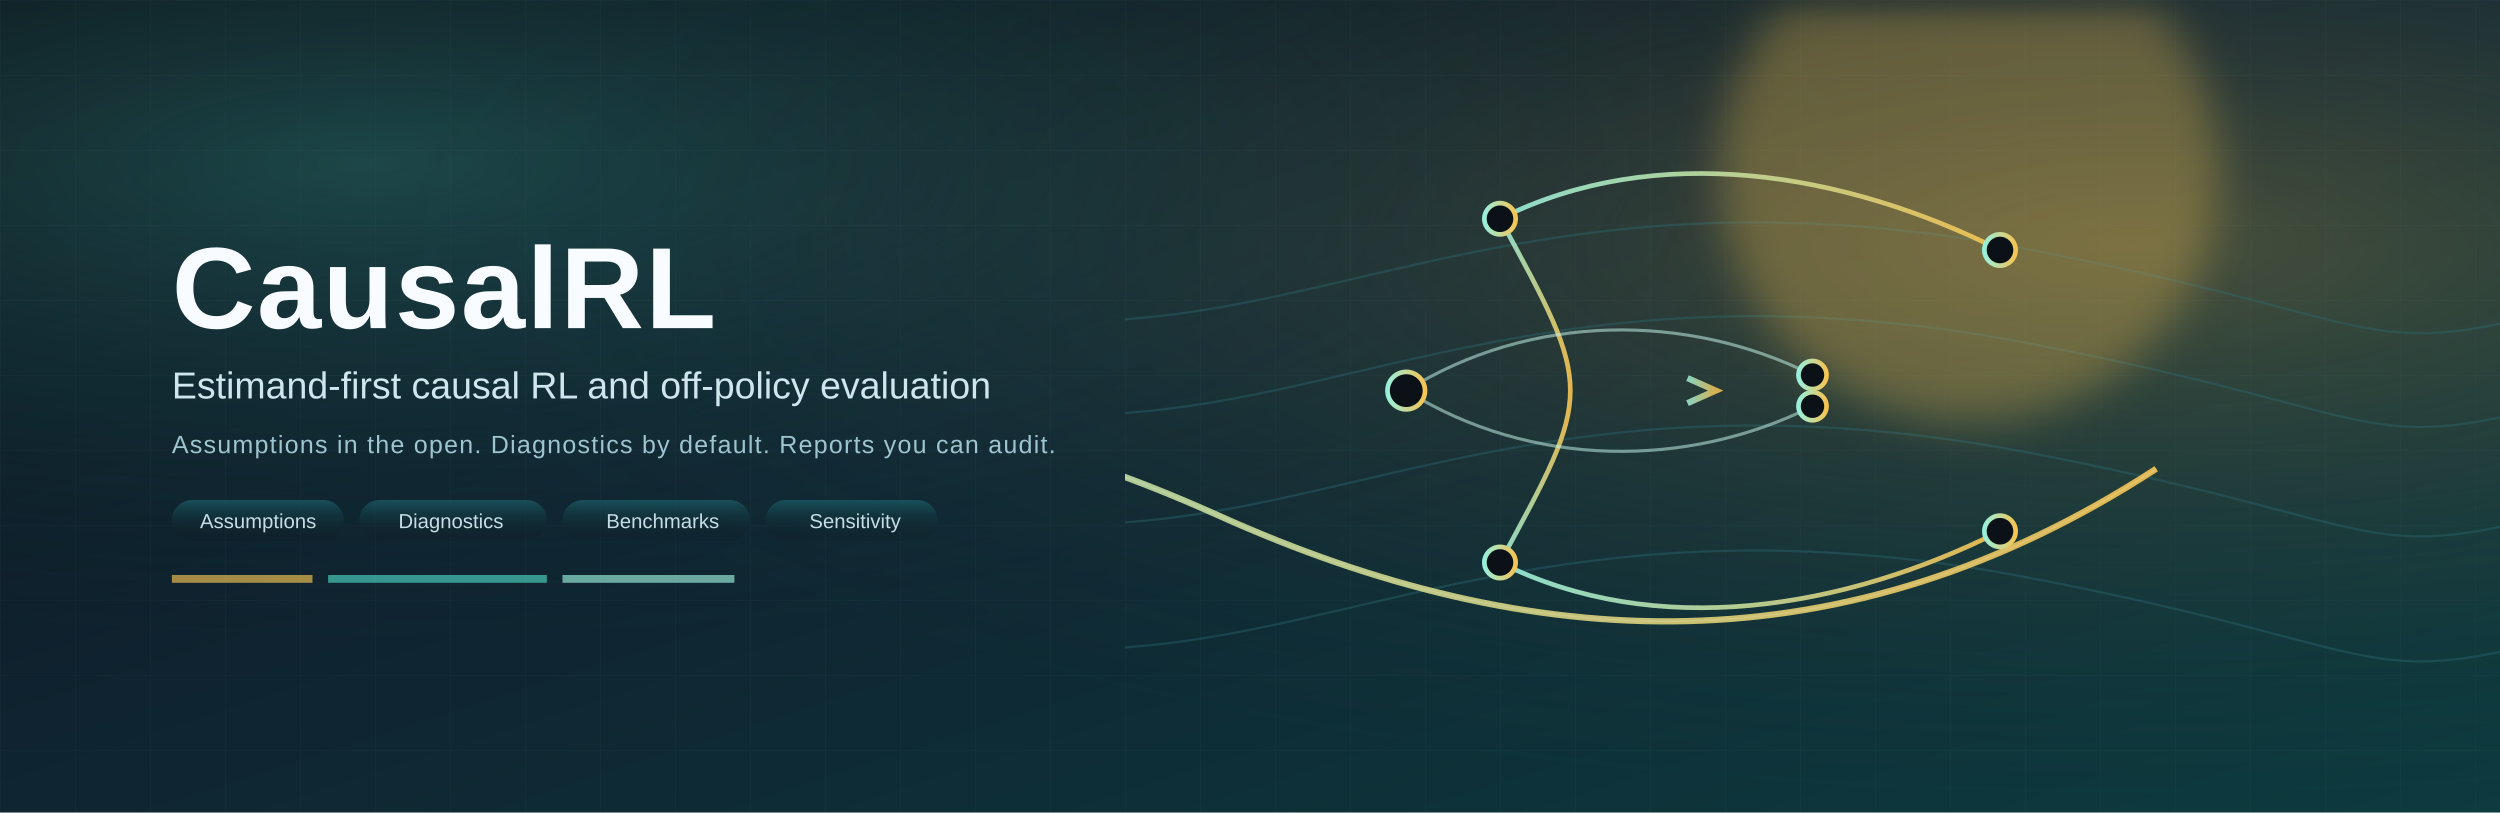
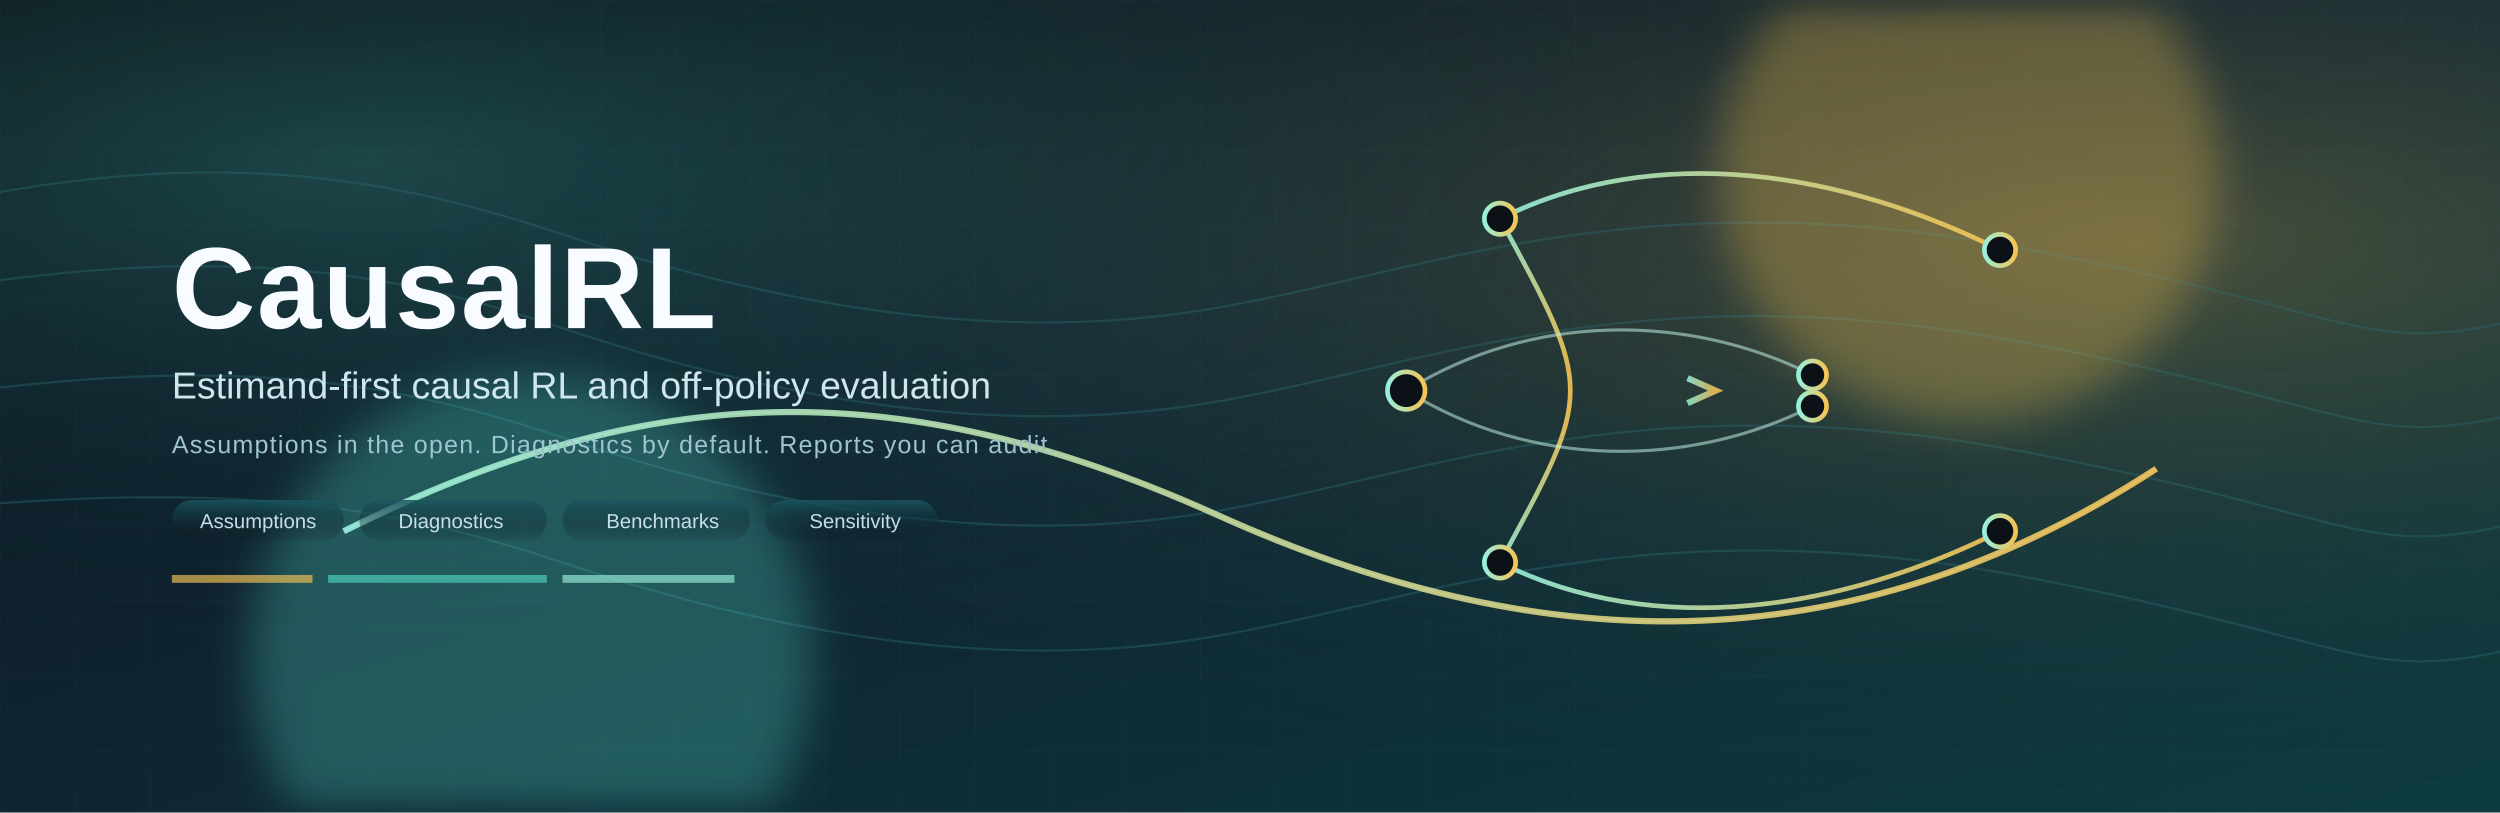
<svg xmlns="http://www.w3.org/2000/svg" width="1600" height="520" viewBox="0 0 1600 520" role="img" aria-label="CausalRL banner">
  <defs>
    <linearGradient id="bg" x1="0" y1="0" x2="1" y2="1">
      <stop offset="0%" stop-color="#0b1117" />
      <stop offset="45%" stop-color="#0f2330" />
      <stop offset="100%" stop-color="#0d3b3f" />
    </linearGradient>
    <radialGradient id="glowA" cx="0.15" cy="0.2" r="0.6">
      <stop offset="0%" stop-color="#4dd2bf" stop-opacity="0.25" />
      <stop offset="100%" stop-color="#0d3b3f" stop-opacity="0" />
    </radialGradient>
    <radialGradient id="glowB" cx="0.85" cy="0.3" r="0.7">
      <stop offset="0%" stop-color="#f6c453" stop-opacity="0.25" />
      <stop offset="100%" stop-color="#0d3b3f" stop-opacity="0" />
    </radialGradient>
    <linearGradient id="accent" x1="0" y1="0" x2="1" y2="0">
      <stop offset="0%" stop-color="#98f0dc" />
      <stop offset="100%" stop-color="#f6c453" />
    </linearGradient>
    <linearGradient id="edge" x1="0" y1="0" x2="0" y2="1">
      <stop offset="0%" stop-color="#1a5761" stop-opacity="0.9" />
      <stop offset="100%" stop-color="#0b1117" stop-opacity="0.1" />
    </linearGradient>
    <filter id="soft" x="-20%" y="-20%" width="140%" height="140%">
      <feGaussianBlur stdDeviation="14" />
    </filter>
    <pattern id="grid" width="48" height="48" patternUnits="userSpaceOnUse">
      <path d="M48 0H0V48" fill="none" stroke="#9ec4cf" stroke-opacity="0.08" stroke-width="1" />
    </pattern>
-     <clipPath id="right-panel">
-       <rect x="720" y="0" width="880" height="520" />
-     </clipPath>
  </defs>
  <rect width="1600" height="520" fill="url(#bg)" />
  <rect width="1600" height="520" fill="url(#glowA)" />
  <rect width="1600" height="520" fill="url(#glowB)" />
  <rect width="1600" height="520" fill="url(#grid)" opacity="0.45" />
-   <g clip-path="url(#right-panel)">
-     <g opacity="0.4" stroke="#2a6b74" stroke-width="1.4" fill="none">
-       <path d="M-80 140 C120 90 240 110 360 150 S620 220 760 200 S1040 110 1300 160 S1500 240 1700 180" />
-       <path d="M-120 200 C120 150 240 170 360 210 S620 280 760 260 S1040 170 1300 220 S1500 300 1700 240" />
-       <path d="M-140 270 C120 220 240 240 360 280 S620 350 760 330 S1040 240 1300 290 S1500 370 1700 310" />
-       <path d="M-160 340 C120 300 240 320 360 360 S620 430 760 410 S1040 320 1300 370 S1500 450 1700 390" />
-     </g>
-     <g opacity="0.3">
-       <circle cx="1260" cy="110" r="160" fill="#f6c453" filter="url(#soft)" />
-       <circle cx="340" cy="420" r="180" fill="#4dd2bf" filter="url(#soft)" />
-     </g>
-     <path d="M220 340 C420 240 580 240 780 330 S1180 430 1380 300" fill="none" stroke="url(#accent)" stroke-width="4" opacity="0.9" />
-     <path d="M220 340 C420 240 580 240 780 330 S1180 430 1380 300" fill="none" stroke="#ffffff" stroke-width="1" opacity="0.15" />
-     <g stroke="url(#accent)" stroke-width="3" fill="none" opacity="0.9">
-       <path d="M960 140 C1060 90 1180 110 1280 160" />
-       <path d="M960 360 C1060 410 1180 390 1280 340" />
-       <path d="M960 140 C1020 250 1020 250 960 360" />
-     </g>
-     <g stroke="#bfeee3" stroke-width="2" fill="none" opacity="0.55">
-       <path d="M900 250 C980 200 1080 200 1160 240" />
-       <path d="M900 250 C980 300 1080 300 1160 260" />
-     </g>
-     <g fill="#0b1117" stroke="url(#accent)" stroke-width="3">
-       <circle cx="900" cy="250" r="12" />
-       <circle cx="960" cy="140" r="10" />
-       <circle cx="960" cy="360" r="10" />
-       <circle cx="1280" cy="160" r="10" />
-       <circle cx="1280" cy="340" r="10" />
-       <circle cx="1160" cy="240" r="9" />
-       <circle cx="1160" cy="260" r="9" />
-     </g>
-     <g opacity="0.85">
-       <path d="M900 250 L1090 250" stroke="url(#accent)" stroke-width="4" />
-       <path d="M1080 242 L1098 250 L1080 258" fill="none" stroke="url(#accent)" stroke-width="4" />
-     </g>
+   <g opacity="0.4" stroke="#2a6b74" stroke-width="1.4" fill="none">
+     <path d="M-80 140 C120 90 240 110 360 150 S620 220 760 200 S1040 110 1300 160 S1500 240 1700 180" />
+     <path d="M-120 200 C120 150 240 170 360 210 S620 280 760 260 S1040 170 1300 220 S1500 300 1700 240" />
+     <path d="M-140 270 C120 220 240 240 360 280 S620 350 760 330 S1040 240 1300 290 S1500 370 1700 310" />
+     <path d="M-160 340 C120 300 240 320 360 360 S620 430 760 410 S1040 320 1300 370 S1500 450 1700 390" />
+   </g>
+   <g opacity="0.3">
+     <circle cx="1260" cy="110" r="160" fill="#f6c453" filter="url(#soft)" />
+     <circle cx="340" cy="420" r="180" fill="#4dd2bf" filter="url(#soft)" />
+   </g>
+   <path d="M220 340 C420 240 580 240 780 330 S1180 430 1380 300" fill="none" stroke="url(#accent)" stroke-width="4" opacity="0.9" />
+   <path d="M220 340 C420 240 580 240 780 330 S1180 430 1380 300" fill="none" stroke="#ffffff" stroke-width="1" opacity="0.15" />
+   <g stroke="url(#accent)" stroke-width="3" fill="none" opacity="0.9">
+     <path d="M960 140 C1060 90 1180 110 1280 160" />
+     <path d="M960 360 C1060 410 1180 390 1280 340" />
+     <path d="M960 140 C1020 250 1020 250 960 360" />
+   </g>
+   <g stroke="#bfeee3" stroke-width="2" fill="none" opacity="0.55">
+     <path d="M900 250 C980 200 1080 200 1160 240" />
+     <path d="M900 250 C980 300 1080 300 1160 260" />
+   </g>
+   <g fill="#0b1117" stroke="url(#accent)" stroke-width="3">
+     <circle cx="900" cy="250" r="12" />
+     <circle cx="960" cy="140" r="10" />
+     <circle cx="960" cy="360" r="10" />
+     <circle cx="1280" cy="160" r="10" />
+     <circle cx="1280" cy="340" r="10" />
+     <circle cx="1160" cy="240" r="9" />
+     <circle cx="1160" cy="260" r="9" />
+   </g>
+   <g opacity="0.85">
+     <path d="M900 250 L1090 250" stroke="url(#accent)" stroke-width="4" />
+     <path d="M1080 242 L1098 250 L1080 258" fill="none" stroke="url(#accent)" stroke-width="4" />
  </g>
  <g font-family="Space Grotesk, Avenir Next, Futura, Trebuchet MS, Arial, sans-serif" fill="#f8fbff">
    <text x="110" y="210" font-size="74" font-weight="700" letter-spacing="1">CausalRL</text>
    <text x="110" y="255" font-size="24" fill="#cfe6ee">Estimand-first causal RL and off-policy evaluation</text>
    <text x="110" y="290" font-size="16" fill="#9ec4cf" letter-spacing="0.8">Assumptions in the open. Diagnostics by default. Reports you can audit.</text>
  </g>
  <g font-family="Space Grotesk, Avenir Next, Futura, Trebuchet MS, Arial, sans-serif" font-size="13" fill="#cfe6ee" opacity="0.95">
    <rect x="110" y="320" width="110" height="26" rx="13" fill="url(#edge)" />
    <rect x="230" y="320" width="120" height="26" rx="13" fill="url(#edge)" />
    <rect x="360" y="320" width="120" height="26" rx="13" fill="url(#edge)" />
    <rect x="490" y="320" width="110" height="26" rx="13" fill="url(#edge)" />
    <text x="128" y="338">Assumptions</text>
    <text x="255" y="338">Diagnostics</text>
    <text x="388" y="338">Benchmarks</text>
    <text x="518" y="338">Sensitivity</text>
  </g>
  <g opacity="0.65">
    <rect x="110" y="368" width="90" height="5" fill="#f6c453" />
    <rect x="210" y="368" width="140" height="5" fill="#4dd2bf" />
    <rect x="360" y="368" width="110" height="5" fill="#98f0dc" />
  </g>
</svg>
